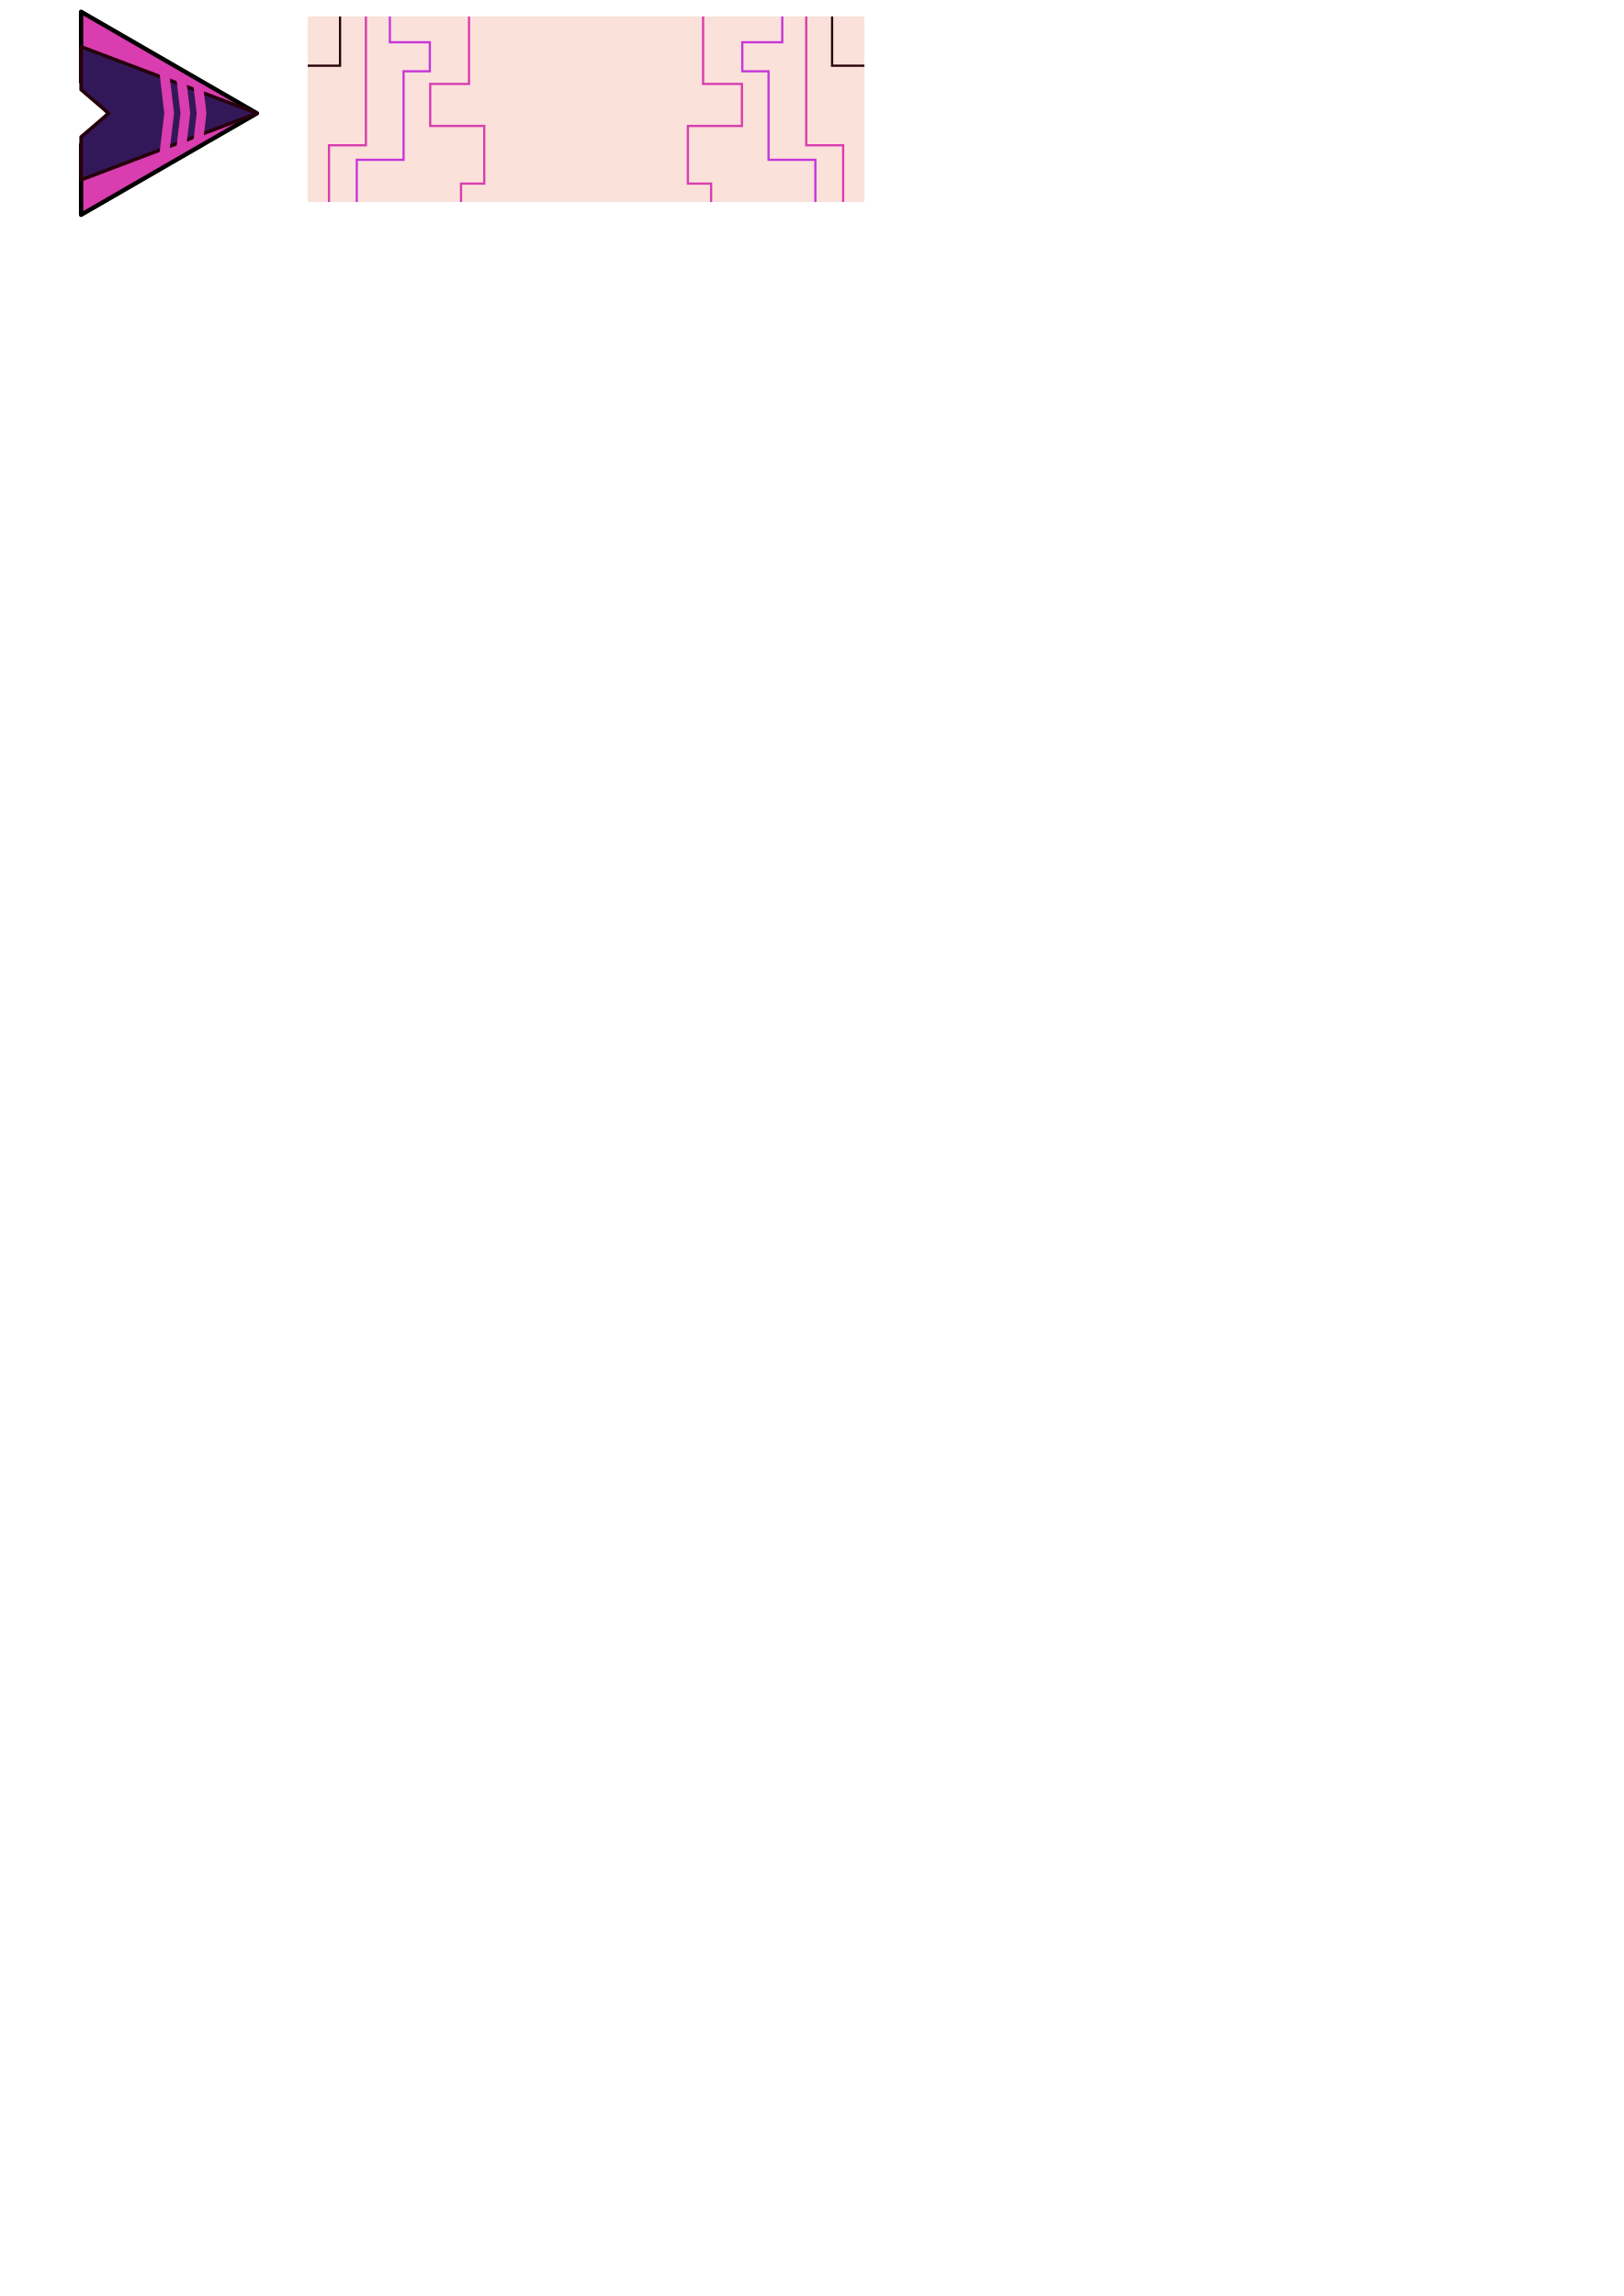
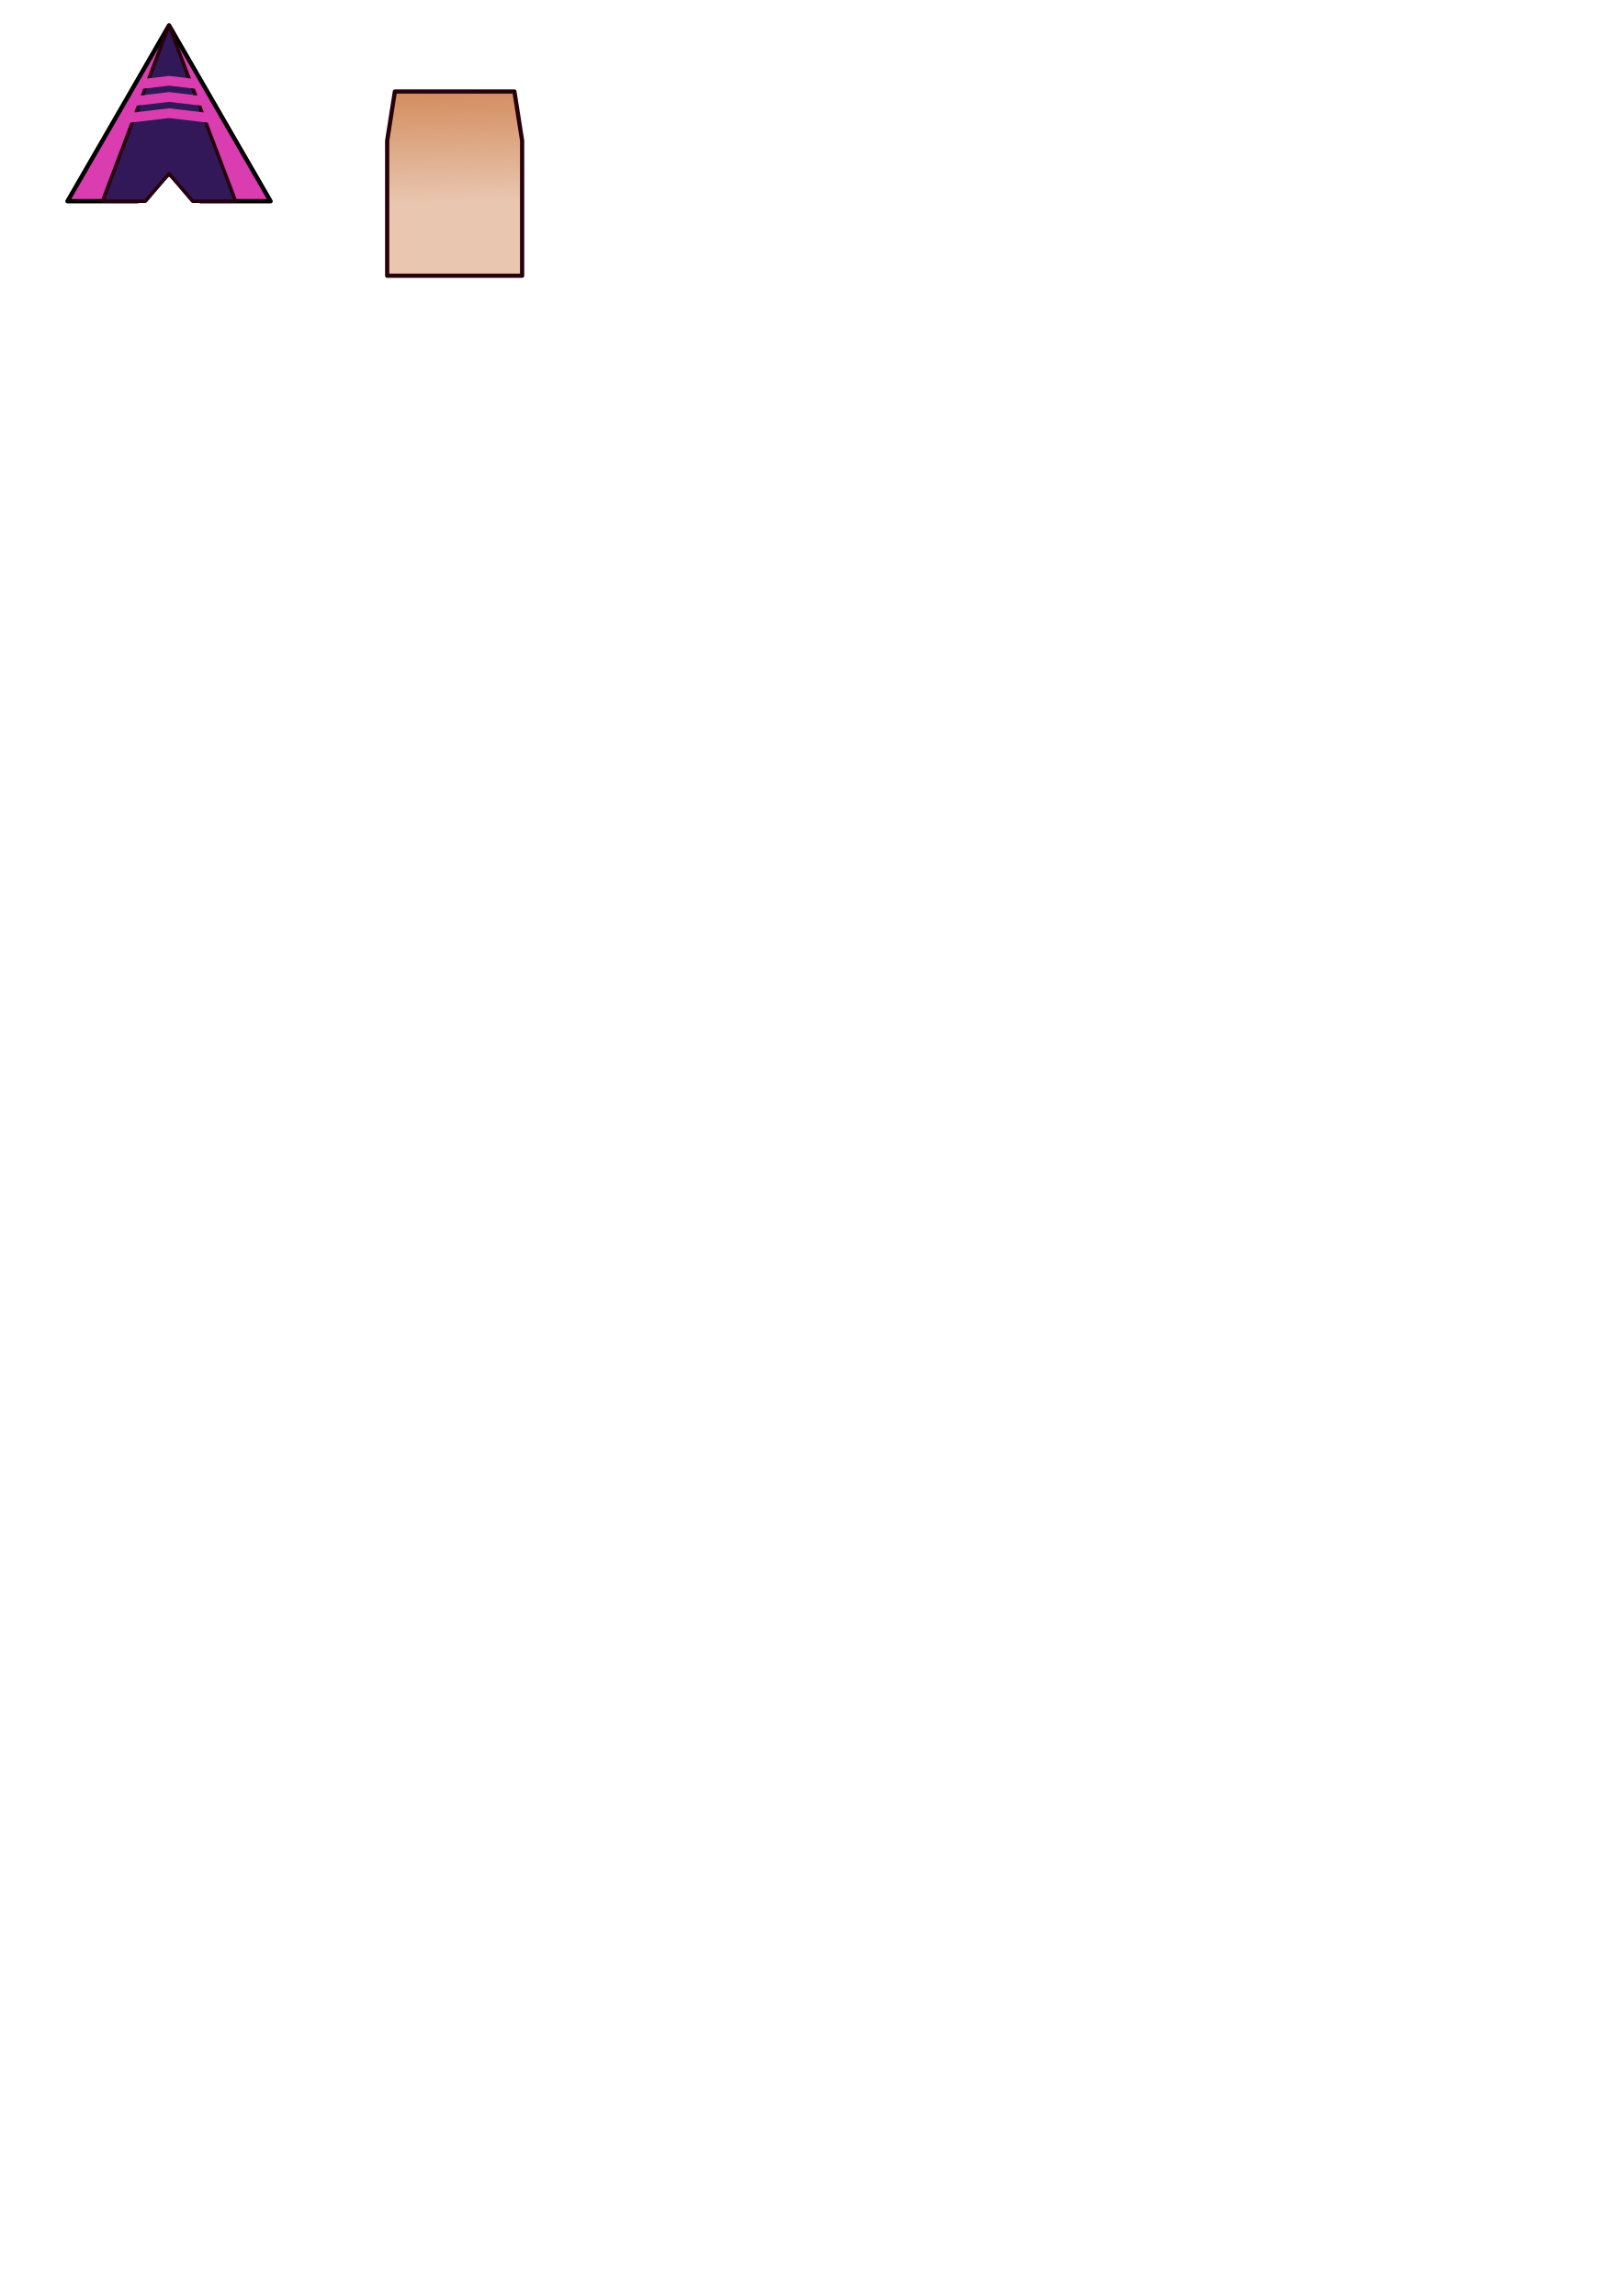
- <svg xmlns="http://www.w3.org/2000/svg" width="210mm" height="297mm" viewBox="0 0 210 297" version="1.1" id="svg5">
+ <svg xmlns="http://www.w3.org/2000/svg" xmlns:xlink="http://www.w3.org/1999/xlink" width="210mm" height="297mm" viewBox="0 0 210 297" version="1.1" id="svg5">
  <defs id="defs2">
+     <linearGradient id="linearGradient2600">
+       <stop style="stop-color:#e9c6af;stop-opacity:1;" offset="0" id="stop2596" />
+       <stop style="stop-color:#d38d5f;stop-opacity:1" offset="1" id="stop2598" />
+     </linearGradient>
    <clipPath clipPathUnits="userSpaceOnUse" id="clipPath2482">
      <path id="path2484" style="display:none;fill:#2b0000;fill-opacity:0.438;stroke-width:1.137;stroke-linecap:round;stroke-linejoin:round" d="m 76.38,22.451 3.922,32.938 -3.922,32.936 h 4.773 l 3.922,-32.936 -3.922,-32.938 z m 7.922,0 3.922,32.938 -3.922,32.936 h 4.773 l 3.922,-32.936 -3.922,-32.938 z m 7.92,0 3.922,32.938 -3.922,32.936 h 4.773 l 3.922,-32.936 -3.922,-32.938 z" />
      <path id="lpe_path-effect2486" style="fill:#2b0000;fill-opacity:0.438;stroke-width:1.137;stroke-linecap:round;stroke-linejoin:round" class="powerclip" d="M 34.643,17.85 H 130.615 V 92.926 H 34.643 Z m 41.737,4.602 3.922,32.938 -3.922,32.936 h 4.773 l 3.922,-32.936 -3.922,-32.938 z m 7.922,0 3.922,32.938 -3.922,32.936 h 4.773 l 3.922,-32.936 -3.922,-32.938 z m 7.92,0 3.922,32.938 -3.922,32.936 h 4.773 l 3.922,-32.936 -3.922,-32.938 z" />
    </clipPath>
+     <linearGradient xlink:href="#linearGradient2600" id="linearGradient2602" x1="226.01" y1="98.637" x2="224.608" y2="44.486" gradientUnits="userSpaceOnUse" />
  </defs>
  <g id="layer1">
-     <g id="g7063">
-       <path id="path1219" style="fill:#d93daf;stroke-width:2.113;stroke-linecap:round;stroke-linejoin:round;stroke:#000000;stroke-opacity:1" d="M 39.643,5.752 V 40.044 L 53.129,55.389 39.643,70.734 V 105.025 L 82.629,80.207 125.615,55.389 82.629,30.57 Z" transform="scale(0.2645833)" />
-       <path id="path1463" style="fill:#331859;stroke-width:1.711;stroke-linecap:round;stroke-linejoin:round;stroke:#26010b;stroke-opacity:1" d="M 39.643,22.85 V 43.824 L 53.129,55.389 39.643,66.954 V 87.926 L 82.629,71.658 125.615,55.389 82.629,39.119 Z" transform="scale(0.2645833)" clip-path="url(#clipPath2482)" />
+     <g id="g7063" transform="rotate(-90,21.86223,14.65492)">
+       <path id="path1219" style="fill:#d93daf;stroke:#000000;stroke-width:2.113;stroke-linecap:round;stroke-linejoin:round;stroke-opacity:1" d="M 39.643,5.752 V 40.044 L 53.129,55.389 39.643,70.734 V 105.025 L 82.629,80.207 125.615,55.389 82.629,30.57 Z" transform="scale(0.2645833)" />
+       <path id="path1463" style="fill:#331859;stroke:#26010b;stroke-width:1.711;stroke-linecap:round;stroke-linejoin:round;stroke-opacity:1" d="M 39.643,22.85 V 43.824 L 53.129,55.389 39.643,66.954 V 87.926 L 82.629,71.658 125.615,55.389 82.629,39.119 Z" transform="scale(0.2645833)" clip-path="url(#clipPath2482)" />
    </g>
-     <path id="path5525" style="fill:#fae1da;fill-opacity:1;stroke-width:0.577;stroke-linecap:round;stroke-linejoin:round" d="m 63.799,2.13 h 24 V 26.13 h -24 z" />
-     <g id="g7074">
-       <path id="rect3115" style="fill:#fae1da;stroke-width:0.577;stroke-linecap:round;stroke-linejoin:round;fill-opacity:1" d="m 39.799,2.13 h 24 v 24 h -24 z" />
-       <path style="fill:none;stroke:#d93daf;stroke-width:0.286px;stroke-linecap:butt;stroke-linejoin:miter;stroke-opacity:1" d="M 47.324,2.13 V 18.794 h -4.774 v 7.335" id="path4744" />
-       <path style="fill:none;stroke:#c636d9;stroke-width:0.286px;stroke-linecap:butt;stroke-linejoin:miter;stroke-opacity:1" d="m 46.143,26.13 v -5.459 h 6.053 V 9.22 h 3.396 V 5.468 H 50.424 V 2.13" id="path4746" />
-       <path style="fill:none;stroke:#d93daf;stroke-width:0.286px;stroke-linecap:butt;stroke-linejoin:miter;stroke-opacity:1" d="m 60.661,2.13 v 8.726 h -5.02 v 5.437 h 6.988 v 7.457 h -3.002 v 2.38" id="path4748" />
-       <path style="fill:none;stroke:#26010b;stroke-width:0.286px;stroke-linecap:butt;stroke-linejoin:miter;stroke-opacity:1" d="m 39.799,8.499 h 4.179 V 2.13" id="path4750" />
-     </g>
-     <g id="g7086" transform="matrix(-1,0,0,1,151.5974,2e-7)">
-       <path id="path7076" style="fill:#fae1da;fill-opacity:1;stroke-width:0.577;stroke-linecap:round;stroke-linejoin:round" d="m 39.799,2.13 h 24 v 24 h -24 z" />
-       <path style="fill:none;stroke:#d93daf;stroke-width:0.286px;stroke-linecap:butt;stroke-linejoin:miter;stroke-opacity:1" d="M 47.324,2.13 V 18.794 h -4.774 v 7.335" id="path7078" />
-       <path style="fill:none;stroke:#c636d9;stroke-width:0.286px;stroke-linecap:butt;stroke-linejoin:miter;stroke-opacity:1" d="m 46.143,26.13 v -5.459 h 6.053 V 9.22 h 3.396 V 5.468 H 50.424 V 2.13" id="path7080" />
-       <path style="fill:none;stroke:#d93daf;stroke-width:0.286px;stroke-linecap:butt;stroke-linejoin:miter;stroke-opacity:1" d="m 60.661,2.13 v 8.726 h -5.02 v 5.437 h 6.988 v 7.457 h -3.002 v 2.38" id="path7082" />
-       <path style="fill:none;stroke:#26010b;stroke-width:0.286px;stroke-linecap:butt;stroke-linejoin:miter;stroke-opacity:1" d="m 39.799,8.499 h 4.179 V 2.13" id="path7084" />
-     </g>
+     <path id="rect1250" style="fill:url(#linearGradient2602);stroke:#26010b;stroke-width:2.067;stroke-linecap:round;stroke-linejoin:round;fill-opacity:1" d="M 193.02 44.748 L 189.24 68.92 L 189.262 68.92 L 189.262 134.816 L 255.227 134.816 L 255.227 68.92 L 255.248 68.92 L 251.467 44.748 L 193.02 44.748 z " transform="scale(0.2645833)" />
  </g>
</svg>
